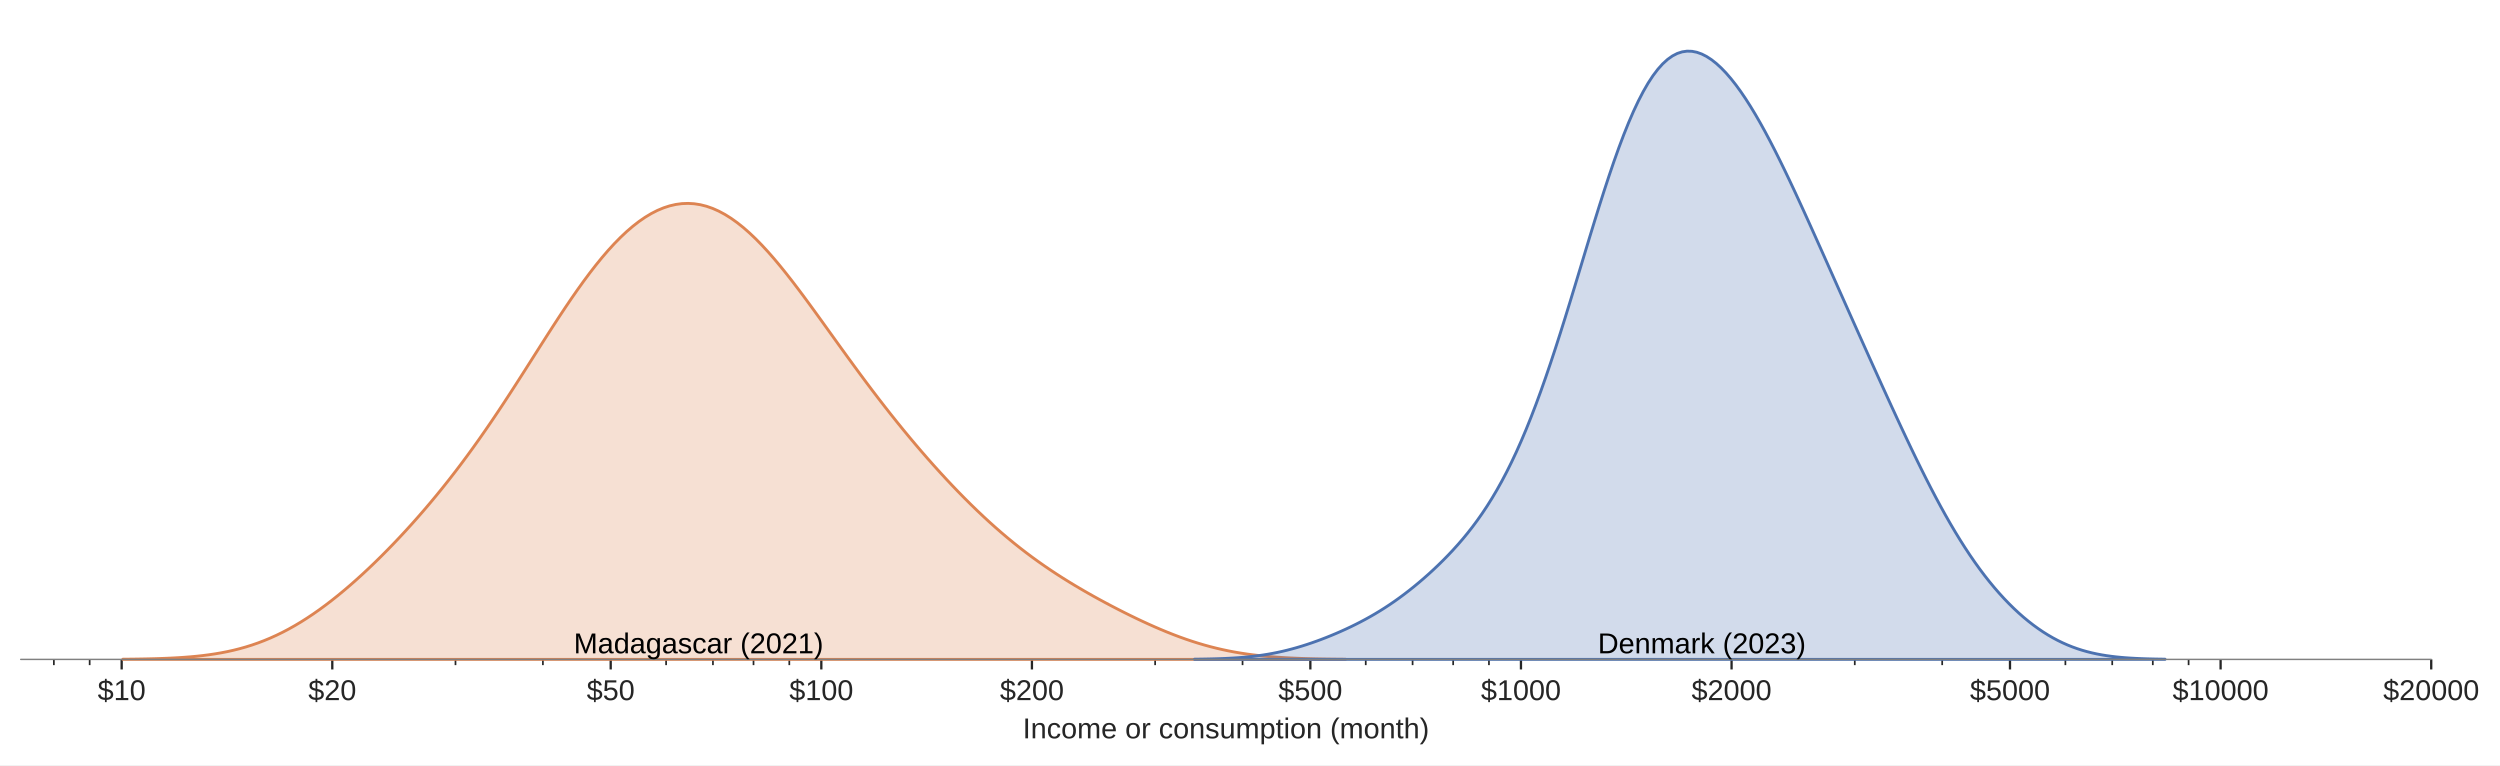
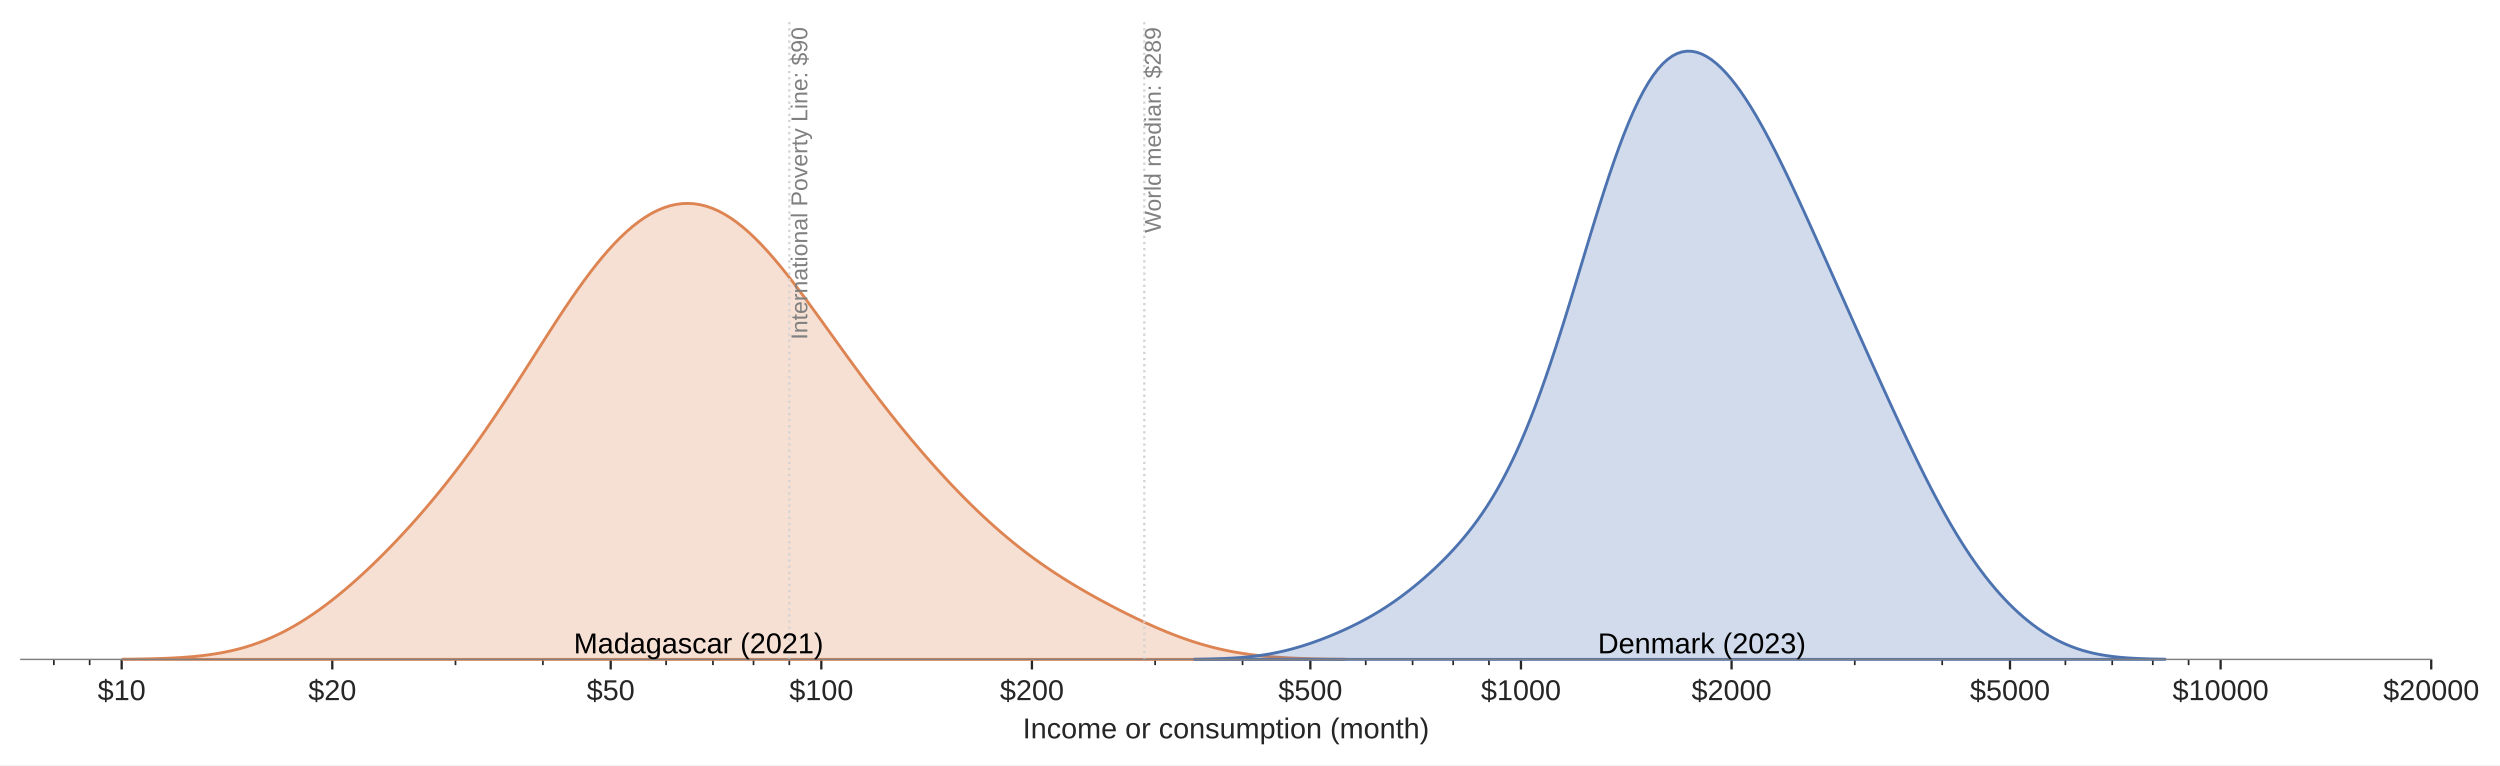
<svg xmlns="http://www.w3.org/2000/svg" xmlns:xlink="http://www.w3.org/1999/xlink" width="868.083pt" height="265.69pt" viewBox="0 0 868.083 265.69" version="1.1">
  <defs>
    <style type="text/css">*{stroke-linejoin: round; stroke-linecap: butt}</style>
  </defs>
  <g id="figure_1">
    <g id="patch_1">
      <path d="M 0 265.69  L 868.083 265.69  L 868.083 0  L 0 0  z " style="fill: #ffffff" />
    </g>
    <g id="axes_1">
      <g id="patch_2">
        <path d="M 7.2 228.96  L 844.2 228.96  L 844.2 7.2  L 7.2 7.2  z " style="fill: #ffffff" />
      </g>
      <g id="matplotlib.axis_1">
        <g id="xtick_1">
          <g id="line2d_1">
            <defs>
-               <path id="m31765b2fc5" d="M 0 0  L 0 3.5  " style="stroke: #262626; stroke-width: 0.8" />
+               <path id="m5492768228" d="M 0 0  L 0 3.5  " style="stroke: #262626; stroke-width: 0.8" />
            </defs>
            <g>
-               <use xlink:href="#m31765b2fc5" x="42.249" y="228.96" style="fill: #262626; stroke: #262626; stroke-width: 0.8" />
+               <use xlink:href="#m5492768228" x="42.249" y="228.96" style="fill: #262626; stroke: #262626; stroke-width: 0.8" />
            </g>
          </g>
          <g id="text_1">
            <text style="font-size: 10px; font-family: 'Arial', 'DejaVu Sans', 'Liberation Sans', 'Bitstream Vera Sans', sans-serif; text-anchor: middle; fill: #262626" x="42.249" y="243.118" transform="rotate(-0 42.24931 243.1178)">$10</text>
          </g>
        </g>
        <g id="xtick_2">
          <g id="line2d_2">
            <g>
-               <use xlink:href="#m31765b2fc5" x="115.381" y="228.96" style="fill: #262626; stroke: #262626; stroke-width: 0.8" />
+               <use xlink:href="#m5492768228" x="115.381" y="228.96" style="fill: #262626; stroke: #262626; stroke-width: 0.8" />
            </g>
          </g>
          <g id="text_2">
            <text style="font-size: 10px; font-family: 'Arial', 'DejaVu Sans', 'Liberation Sans', 'Bitstream Vera Sans', sans-serif; text-anchor: middle; fill: #262626" x="115.381" y="243.118" transform="rotate(-0 115.3814 243.1178)">$20</text>
          </g>
        </g>
        <g id="xtick_3">
          <g id="line2d_3">
            <g>
-               <use xlink:href="#m31765b2fc5" x="212.057" y="228.96" style="fill: #262626; stroke: #262626; stroke-width: 0.8" />
+               <use xlink:href="#m5492768228" x="212.057" y="228.96" style="fill: #262626; stroke: #262626; stroke-width: 0.8" />
            </g>
          </g>
          <g id="text_3">
            <text style="font-size: 10px; font-family: 'Arial', 'DejaVu Sans', 'Liberation Sans', 'Bitstream Vera Sans', sans-serif; text-anchor: middle; fill: #262626" x="212.057" y="243.118" transform="rotate(-0 212.0568 243.1178)">$50</text>
          </g>
        </g>
        <g id="xtick_4">
          <g id="line2d_4">
            <g>
-               <use xlink:href="#m31765b2fc5" x="285.189" y="228.96" style="fill: #262626; stroke: #262626; stroke-width: 0.8" />
+               <use xlink:href="#m5492768228" x="285.189" y="228.96" style="fill: #262626; stroke: #262626; stroke-width: 0.8" />
            </g>
          </g>
          <g id="text_4">
            <text style="font-size: 10px; font-family: 'Arial', 'DejaVu Sans', 'Liberation Sans', 'Bitstream Vera Sans', sans-serif; text-anchor: middle; fill: #262626" x="285.189" y="243.118" transform="rotate(-0 285.1888 243.1178)">$100</text>
          </g>
        </g>
        <g id="xtick_5">
          <g id="line2d_5">
            <g>
-               <use xlink:href="#m31765b2fc5" x="358.321" y="228.96" style="fill: #262626; stroke: #262626; stroke-width: 0.8" />
+               <use xlink:href="#m5492768228" x="358.321" y="228.96" style="fill: #262626; stroke: #262626; stroke-width: 0.8" />
            </g>
          </g>
          <g id="text_5">
            <text style="font-size: 10px; font-family: 'Arial', 'DejaVu Sans', 'Liberation Sans', 'Bitstream Vera Sans', sans-serif; text-anchor: middle; fill: #262626" x="358.321" y="243.118" transform="rotate(-0 358.3209 243.1178)">$200</text>
          </g>
        </g>
        <g id="xtick_6">
          <g id="line2d_6">
            <g>
-               <use xlink:href="#m31765b2fc5" x="454.996" y="228.96" style="fill: #262626; stroke: #262626; stroke-width: 0.8" />
+               <use xlink:href="#m5492768228" x="454.996" y="228.96" style="fill: #262626; stroke: #262626; stroke-width: 0.8" />
            </g>
          </g>
          <g id="text_6">
            <text style="font-size: 10px; font-family: 'Arial', 'DejaVu Sans', 'Liberation Sans', 'Bitstream Vera Sans', sans-serif; text-anchor: middle; fill: #262626" x="454.996" y="243.118" transform="rotate(-0 454.9963 243.1178)">$500</text>
          </g>
        </g>
        <g id="xtick_7">
          <g id="line2d_7">
            <g>
-               <use xlink:href="#m31765b2fc5" x="528.128" y="228.96" style="fill: #262626; stroke: #262626; stroke-width: 0.8" />
+               <use xlink:href="#m5492768228" x="528.128" y="228.96" style="fill: #262626; stroke: #262626; stroke-width: 0.8" />
            </g>
          </g>
          <g id="text_7">
            <text style="font-size: 10px; font-family: 'Arial', 'DejaVu Sans', 'Liberation Sans', 'Bitstream Vera Sans', sans-serif; text-anchor: middle; fill: #262626" x="528.128" y="243.118" transform="rotate(-0 528.1284 243.1178)">$1000</text>
          </g>
        </g>
        <g id="xtick_8">
          <g id="line2d_8">
            <g>
-               <use xlink:href="#m31765b2fc5" x="601.26" y="228.96" style="fill: #262626; stroke: #262626; stroke-width: 0.8" />
+               <use xlink:href="#m5492768228" x="601.26" y="228.96" style="fill: #262626; stroke: #262626; stroke-width: 0.8" />
            </g>
          </g>
          <g id="text_8">
            <text style="font-size: 10px; font-family: 'Arial', 'DejaVu Sans', 'Liberation Sans', 'Bitstream Vera Sans', sans-serif; text-anchor: middle; fill: #262626" x="601.26" y="243.118" transform="rotate(-0 601.2605 243.1178)">$2000</text>
          </g>
        </g>
        <g id="xtick_9">
          <g id="line2d_9">
            <g>
-               <use xlink:href="#m31765b2fc5" x="697.936" y="228.96" style="fill: #262626; stroke: #262626; stroke-width: 0.8" />
+               <use xlink:href="#m5492768228" x="697.936" y="228.96" style="fill: #262626; stroke: #262626; stroke-width: 0.8" />
            </g>
          </g>
          <g id="text_9">
            <text style="font-size: 10px; font-family: 'Arial', 'DejaVu Sans', 'Liberation Sans', 'Bitstream Vera Sans', sans-serif; text-anchor: middle; fill: #262626" x="697.936" y="243.118" transform="rotate(-0 697.9358 243.1178)">$5000</text>
          </g>
        </g>
        <g id="xtick_10">
          <g id="line2d_10">
            <g>
-               <use xlink:href="#m31765b2fc5" x="771.068" y="228.96" style="fill: #262626; stroke: #262626; stroke-width: 0.8" />
+               <use xlink:href="#m5492768228" x="771.068" y="228.96" style="fill: #262626; stroke: #262626; stroke-width: 0.8" />
            </g>
          </g>
          <g id="text_10">
            <text style="font-size: 10px; font-family: 'Arial', 'DejaVu Sans', 'Liberation Sans', 'Bitstream Vera Sans', sans-serif; text-anchor: middle; fill: #262626" x="771.068" y="243.118" transform="rotate(-0 771.0679 243.1178)">$10000</text>
          </g>
        </g>
        <g id="xtick_11">
          <g id="line2d_11">
            <g>
-               <use xlink:href="#m31765b2fc5" x="844.2" y="228.96" style="fill: #262626; stroke: #262626; stroke-width: 0.8" />
+               <use xlink:href="#m5492768228" x="844.2" y="228.96" style="fill: #262626; stroke: #262626; stroke-width: 0.8" />
            </g>
          </g>
          <g id="text_11">
            <text style="font-size: 10px; font-family: 'Arial', 'DejaVu Sans', 'Liberation Sans', 'Bitstream Vera Sans', sans-serif; text-anchor: middle; fill: #262626" x="844.2" y="243.118" transform="rotate(-0 844.2 243.1178)">$20000</text>
          </g>
        </g>
        <g id="xtick_12">
          <g id="line2d_12">
            <defs>
-               <path id="me7585a821c" d="M 0 0  L 0 2  " style="stroke: #262626; stroke-width: 0.6" />
+               <path id="m1d3d9091f4" d="M 0 0  L 0 2  " style="stroke: #262626; stroke-width: 0.6" />
            </defs>
            <g>
-               <use xlink:href="#me7585a821c" x="18.706" y="228.96" style="fill: #262626; stroke: #262626; stroke-width: 0.6" />
+               <use xlink:href="#m1d3d9091f4" x="18.706" y="228.96" style="fill: #262626; stroke: #262626; stroke-width: 0.6" />
            </g>
          </g>
        </g>
        <g id="xtick_13">
          <g id="line2d_13">
            <g>
-               <use xlink:href="#me7585a821c" x="31.133" y="228.96" style="fill: #262626; stroke: #262626; stroke-width: 0.6" />
+               <use xlink:href="#m1d3d9091f4" x="31.133" y="228.96" style="fill: #262626; stroke: #262626; stroke-width: 0.6" />
            </g>
          </g>
        </g>
        <g id="xtick_14">
          <g id="line2d_14">
            <g>
-               <use xlink:href="#me7585a821c" x="158.161" y="228.96" style="fill: #262626; stroke: #262626; stroke-width: 0.6" />
+               <use xlink:href="#m1d3d9091f4" x="158.161" y="228.96" style="fill: #262626; stroke: #262626; stroke-width: 0.6" />
            </g>
          </g>
        </g>
        <g id="xtick_15">
          <g id="line2d_15">
            <g>
-               <use xlink:href="#me7585a821c" x="188.513" y="228.96" style="fill: #262626; stroke: #262626; stroke-width: 0.6" />
+               <use xlink:href="#m1d3d9091f4" x="188.513" y="228.96" style="fill: #262626; stroke: #262626; stroke-width: 0.6" />
            </g>
          </g>
        </g>
        <g id="xtick_16">
          <g id="line2d_16">
            <g>
-               <use xlink:href="#me7585a821c" x="231.293" y="228.96" style="fill: #262626; stroke: #262626; stroke-width: 0.6" />
+               <use xlink:href="#m1d3d9091f4" x="231.293" y="228.96" style="fill: #262626; stroke: #262626; stroke-width: 0.6" />
            </g>
          </g>
        </g>
        <g id="xtick_17">
          <g id="line2d_17">
            <g>
-               <use xlink:href="#me7585a821c" x="247.557" y="228.96" style="fill: #262626; stroke: #262626; stroke-width: 0.6" />
+               <use xlink:href="#m1d3d9091f4" x="247.557" y="228.96" style="fill: #262626; stroke: #262626; stroke-width: 0.6" />
            </g>
          </g>
        </g>
        <g id="xtick_18">
          <g id="line2d_18">
            <g>
-               <use xlink:href="#me7585a821c" x="261.646" y="228.96" style="fill: #262626; stroke: #262626; stroke-width: 0.6" />
+               <use xlink:href="#m1d3d9091f4" x="261.646" y="228.96" style="fill: #262626; stroke: #262626; stroke-width: 0.6" />
            </g>
          </g>
        </g>
        <g id="xtick_19">
          <g id="line2d_19">
            <g>
-               <use xlink:href="#me7585a821c" x="274.073" y="228.96" style="fill: #262626; stroke: #262626; stroke-width: 0.6" />
+               <use xlink:href="#m1d3d9091f4" x="274.073" y="228.96" style="fill: #262626; stroke: #262626; stroke-width: 0.6" />
            </g>
          </g>
        </g>
        <g id="xtick_20">
          <g id="line2d_20">
            <g>
-               <use xlink:href="#me7585a821c" x="401.1" y="228.96" style="fill: #262626; stroke: #262626; stroke-width: 0.6" />
+               <use xlink:href="#m1d3d9091f4" x="401.1" y="228.96" style="fill: #262626; stroke: #262626; stroke-width: 0.6" />
            </g>
          </g>
        </g>
        <g id="xtick_21">
          <g id="line2d_21">
            <g>
-               <use xlink:href="#me7585a821c" x="431.453" y="228.96" style="fill: #262626; stroke: #262626; stroke-width: 0.6" />
+               <use xlink:href="#m1d3d9091f4" x="431.453" y="228.96" style="fill: #262626; stroke: #262626; stroke-width: 0.6" />
            </g>
          </g>
        </g>
        <g id="xtick_22">
          <g id="line2d_22">
            <g>
-               <use xlink:href="#me7585a821c" x="474.233" y="228.96" style="fill: #262626; stroke: #262626; stroke-width: 0.6" />
+               <use xlink:href="#m1d3d9091f4" x="474.233" y="228.96" style="fill: #262626; stroke: #262626; stroke-width: 0.6" />
            </g>
          </g>
        </g>
        <g id="xtick_23">
          <g id="line2d_23">
            <g>
-               <use xlink:href="#me7585a821c" x="490.497" y="228.96" style="fill: #262626; stroke: #262626; stroke-width: 0.6" />
+               <use xlink:href="#m1d3d9091f4" x="490.497" y="228.96" style="fill: #262626; stroke: #262626; stroke-width: 0.6" />
            </g>
          </g>
        </g>
        <g id="xtick_24">
          <g id="line2d_24">
            <g>
-               <use xlink:href="#me7585a821c" x="504.585" y="228.96" style="fill: #262626; stroke: #262626; stroke-width: 0.6" />
+               <use xlink:href="#m1d3d9091f4" x="504.585" y="228.96" style="fill: #262626; stroke: #262626; stroke-width: 0.6" />
            </g>
          </g>
        </g>
        <g id="xtick_25">
          <g id="line2d_25">
            <g>
-               <use xlink:href="#me7585a821c" x="517.012" y="228.96" style="fill: #262626; stroke: #262626; stroke-width: 0.6" />
+               <use xlink:href="#m1d3d9091f4" x="517.012" y="228.96" style="fill: #262626; stroke: #262626; stroke-width: 0.6" />
            </g>
          </g>
        </g>
        <g id="xtick_26">
          <g id="line2d_26">
            <g>
-               <use xlink:href="#me7585a821c" x="644.04" y="228.96" style="fill: #262626; stroke: #262626; stroke-width: 0.6" />
+               <use xlink:href="#m1d3d9091f4" x="644.04" y="228.96" style="fill: #262626; stroke: #262626; stroke-width: 0.6" />
            </g>
          </g>
        </g>
        <g id="xtick_27">
          <g id="line2d_27">
            <g>
-               <use xlink:href="#me7585a821c" x="674.393" y="228.96" style="fill: #262626; stroke: #262626; stroke-width: 0.6" />
+               <use xlink:href="#m1d3d9091f4" x="674.393" y="228.96" style="fill: #262626; stroke: #262626; stroke-width: 0.6" />
            </g>
          </g>
        </g>
        <g id="xtick_28">
          <g id="line2d_28">
            <g>
-               <use xlink:href="#me7585a821c" x="717.172" y="228.96" style="fill: #262626; stroke: #262626; stroke-width: 0.6" />
+               <use xlink:href="#m1d3d9091f4" x="717.172" y="228.96" style="fill: #262626; stroke: #262626; stroke-width: 0.6" />
            </g>
          </g>
        </g>
        <g id="xtick_29">
          <g id="line2d_29">
            <g>
-               <use xlink:href="#me7585a821c" x="733.436" y="228.96" style="fill: #262626; stroke: #262626; stroke-width: 0.6" />
+               <use xlink:href="#m1d3d9091f4" x="733.436" y="228.96" style="fill: #262626; stroke: #262626; stroke-width: 0.6" />
            </g>
          </g>
        </g>
        <g id="xtick_30">
          <g id="line2d_30">
            <g>
-               <use xlink:href="#me7585a821c" x="747.525" y="228.96" style="fill: #262626; stroke: #262626; stroke-width: 0.6" />
+               <use xlink:href="#m1d3d9091f4" x="747.525" y="228.96" style="fill: #262626; stroke: #262626; stroke-width: 0.6" />
            </g>
          </g>
        </g>
        <g id="xtick_31">
          <g id="line2d_31">
            <g>
-               <use xlink:href="#me7585a821c" x="759.952" y="228.96" style="fill: #262626; stroke: #262626; stroke-width: 0.6" />
+               <use xlink:href="#m1d3d9091f4" x="759.952" y="228.96" style="fill: #262626; stroke: #262626; stroke-width: 0.6" />
            </g>
          </g>
        </g>
        <g id="text_12">
          <text style="font-size: 10px; font-family: 'Arial', 'DejaVu Sans', 'Liberation Sans', 'Bitstream Vera Sans', sans-serif; text-anchor: middle; fill: #262626" x="425.7" y="256.385" transform="rotate(-0 425.7 256.385)">Income or consumption (month)</text>
        </g>
      </g>
      <g id="matplotlib.axis_2" />
      <g id="FillBetweenPolyCollection_1">
        <defs>
-           <path id="med88529a6c" d="M 42.655 -36.792  L 42.655 -36.73  L 44.789 -36.73  L 46.922 -36.73  L 49.056 -36.73  L 51.189 -36.73  L 53.322 -36.73  L 55.456 -36.73  L 57.589 -36.73  L 59.723 -36.73  L 61.856 -36.73  L 63.989 -36.73  L 66.123 -36.73  L 68.256 -36.73  L 70.39 -36.73  L 72.523 -36.73  L 74.657 -36.73  L 76.79 -36.73  L 78.923 -36.73  L 81.057 -36.73  L 83.19 -36.73  L 85.324 -36.73  L 87.457 -36.73  L 89.591 -36.73  L 91.724 -36.73  L 93.857 -36.73  L 95.991 -36.73  L 98.124 -36.73  L 100.258 -36.73  L 102.391 -36.73  L 104.525 -36.73  L 106.658 -36.73  L 108.791 -36.73  L 110.925 -36.73  L 113.058 -36.73  L 115.192 -36.73  L 117.325 -36.73  L 119.459 -36.73  L 121.592 -36.73  L 123.725 -36.73  L 125.859 -36.73  L 127.992 -36.73  L 130.126 -36.73  L 132.259 -36.73  L 134.392 -36.73  L 136.526 -36.73  L 138.659 -36.73  L 140.793 -36.73  L 142.926 -36.73  L 145.06 -36.73  L 147.193 -36.73  L 149.326 -36.73  L 151.46 -36.73  L 153.593 -36.73  L 155.727 -36.73  L 157.86 -36.73  L 159.994 -36.73  L 162.127 -36.73  L 164.26 -36.73  L 166.394 -36.73  L 168.527 -36.73  L 170.661 -36.73  L 172.794 -36.73  L 174.928 -36.73  L 177.061 -36.73  L 179.194 -36.73  L 181.328 -36.73  L 183.461 -36.73  L 185.595 -36.73  L 187.728 -36.73  L 189.862 -36.73  L 191.995 -36.73  L 194.128 -36.73  L 196.262 -36.73  L 198.395 -36.73  L 200.529 -36.73  L 202.662 -36.73  L 204.795 -36.73  L 206.929 -36.73  L 209.062 -36.73  L 211.196 -36.73  L 213.329 -36.73  L 215.463 -36.73  L 217.596 -36.73  L 219.729 -36.73  L 221.863 -36.73  L 223.996 -36.73  L 226.13 -36.73  L 228.263 -36.73  L 230.397 -36.73  L 232.53 -36.73  L 234.663 -36.73  L 236.797 -36.73  L 238.93 -36.73  L 241.064 -36.73  L 243.197 -36.73  L 245.331 -36.73  L 247.464 -36.73  L 249.597 -36.73  L 251.731 -36.73  L 253.864 -36.73  L 255.998 -36.73  L 258.131 -36.73  L 260.264 -36.73  L 262.398 -36.73  L 264.531 -36.73  L 266.665 -36.73  L 268.798 -36.73  L 270.932 -36.73  L 273.065 -36.73  L 275.198 -36.73  L 277.332 -36.73  L 279.465 -36.73  L 281.599 -36.73  L 283.732 -36.73  L 285.866 -36.73  L 287.999 -36.73  L 290.132 -36.73  L 292.266 -36.73  L 294.399 -36.73  L 296.533 -36.73  L 298.666 -36.73  L 300.8 -36.73  L 302.933 -36.73  L 305.066 -36.73  L 307.2 -36.73  L 309.333 -36.73  L 311.467 -36.73  L 313.6 -36.73  L 315.734 -36.73  L 317.867 -36.73  L 320 -36.73  L 322.134 -36.73  L 324.267 -36.73  L 326.401 -36.73  L 328.534 -36.73  L 330.667 -36.73  L 332.801 -36.73  L 334.934 -36.73  L 337.068 -36.73  L 339.201 -36.73  L 341.335 -36.73  L 343.468 -36.73  L 345.601 -36.73  L 347.735 -36.73  L 349.868 -36.73  L 352.002 -36.73  L 354.135 -36.73  L 356.269 -36.73  L 358.402 -36.73  L 360.535 -36.73  L 362.669 -36.73  L 364.802 -36.73  L 366.936 -36.73  L 369.069 -36.73  L 371.203 -36.73  L 373.336 -36.73  L 375.469 -36.73  L 377.603 -36.73  L 379.736 -36.73  L 381.87 -36.73  L 384.003 -36.73  L 386.137 -36.73  L 388.27 -36.73  L 390.403 -36.73  L 392.537 -36.73  L 394.67 -36.73  L 396.804 -36.73  L 398.937 -36.73  L 401.07 -36.73  L 403.204 -36.73  L 405.337 -36.73  L 407.471 -36.73  L 409.604 -36.73  L 411.738 -36.73  L 413.871 -36.73  L 416.004 -36.73  L 418.138 -36.73  L 420.271 -36.73  L 422.405 -36.73  L 424.538 -36.73  L 426.672 -36.73  L 428.805 -36.73  L 430.938 -36.73  L 433.072 -36.73  L 435.205 -36.73  L 437.339 -36.73  L 439.472 -36.73  L 441.606 -36.73  L 443.739 -36.73  L 445.872 -36.73  L 448.006 -36.73  L 450.139 -36.73  L 452.273 -36.73  L 454.406 -36.73  L 456.539 -36.73  L 458.673 -36.73  L 460.806 -36.73  L 462.94 -36.73  L 465.073 -36.73  L 467.207 -36.73  L 467.207 -36.785  L 467.207 -36.785  L 465.073 -36.802  L 462.94 -36.825  L 460.806 -36.852  L 458.673 -36.887  L 456.539 -36.931  L 454.406 -36.985  L 452.273 -37.05  L 450.139 -37.13  L 448.006 -37.226  L 445.872 -37.341  L 443.739 -37.477  L 441.606 -37.637  L 439.472 -37.824  L 437.339 -38.041  L 435.205 -38.29  L 433.072 -38.574  L 430.938 -38.896  L 428.805 -39.258  L 426.672 -39.662  L 424.538 -40.11  L 422.405 -40.603  L 420.271 -41.142  L 418.138 -41.727  L 416.004 -42.359  L 413.871 -43.036  L 411.738 -43.757  L 409.604 -44.522  L 407.471 -45.329  L 405.337 -46.174  L 403.204 -47.057  L 401.07 -47.974  L 398.937 -48.923  L 396.804 -49.902  L 394.67 -50.909  L 392.537 -51.942  L 390.403 -53  L 388.27 -54.082  L 386.137 -55.187  L 384.003 -56.315  L 381.87 -57.467  L 379.736 -58.643  L 377.603 -59.846  L 375.469 -61.077  L 373.336 -62.337  L 371.203 -63.631  L 369.069 -64.96  L 366.936 -66.327  L 364.802 -67.734  L 362.669 -69.185  L 360.535 -70.682  L 358.402 -72.226  L 356.269 -73.821  L 354.135 -75.468  L 352.002 -77.167  L 349.868 -78.92  L 347.735 -80.727  L 345.601 -82.588  L 343.468 -84.503  L 341.335 -86.472  L 339.201 -88.494  L 337.068 -90.567  L 334.934 -92.691  L 332.801 -94.864  L 330.667 -97.087  L 328.534 -99.356  L 326.401 -101.672  L 324.267 -104.034  L 322.134 -106.441  L 320 -108.893  L 317.867 -111.389  L 315.734 -113.929  L 313.6 -116.513  L 311.467 -119.14  L 309.333 -121.811  L 307.2 -124.525  L 305.066 -127.279  L 302.933 -130.074  L 300.8 -132.907  L 298.666 -135.775  L 296.533 -138.674  L 294.399 -141.6  L 292.266 -144.548  L 290.132 -147.51  L 287.999 -150.48  L 285.866 -153.448  L 283.732 -156.406  L 281.599 -159.342  L 279.465 -162.246  L 277.332 -165.105  L 275.198 -167.906  L 273.065 -170.636  L 270.932 -173.283  L 268.798 -175.832  L 266.665 -178.27  L 264.531 -180.584  L 262.398 -182.762  L 260.264 -184.791  L 258.131 -186.662  L 255.998 -188.363  L 253.864 -189.886  L 251.731 -191.224  L 249.597 -192.369  L 247.464 -193.316  L 245.331 -194.062  L 243.197 -194.604  L 241.064 -194.938  L 238.93 -195.066  L 236.797 -194.986  L 234.663 -194.699  L 232.53 -194.208  L 230.397 -193.513  L 228.263 -192.619  L 226.13 -191.527  L 223.996 -190.243  L 221.863 -188.769  L 219.729 -187.112  L 217.596 -185.277  L 215.463 -183.269  L 213.329 -181.096  L 211.196 -178.765  L 209.062 -176.286  L 206.929 -173.666  L 204.795 -170.917  L 202.662 -168.049  L 200.529 -165.074  L 198.395 -162.005  L 196.262 -158.855  L 194.128 -155.637  L 191.995 -152.364  L 189.862 -149.051  L 187.728 -145.71  L 185.595 -142.355  L 183.461 -138.998  L 181.328 -135.65  L 179.194 -132.322  L 177.061 -129.023  L 174.928 -125.761  L 172.794 -122.545  L 170.661 -119.379  L 168.527 -116.268  L 166.394 -113.215  L 164.26 -110.223  L 162.127 -107.294  L 159.994 -104.427  L 157.86 -101.623  L 155.727 -98.88  L 153.593 -96.199  L 151.46 -93.577  L 149.326 -91.013  L 147.193 -88.505  L 145.06 -86.052  L 142.926 -83.653  L 140.793 -81.306  L 138.659 -79.01  L 136.526 -76.765  L 134.392 -74.57  L 132.259 -72.426  L 130.126 -70.333  L 127.992 -68.292  L 125.859 -66.303  L 123.725 -64.368  L 121.592 -62.49  L 119.459 -60.669  L 117.325 -58.908  L 115.192 -57.209  L 113.058 -55.576  L 110.925 -54.01  L 108.791 -52.513  L 106.658 -51.089  L 104.525 -49.738  L 102.391 -48.463  L 100.258 -47.265  L 98.124 -46.145  L 95.991 -45.103  L 93.857 -44.138  L 91.724 -43.251  L 89.591 -42.439  L 87.457 -41.701  L 85.324 -41.034  L 83.19 -40.435  L 81.057 -39.9  L 78.923 -39.426  L 76.79 -39.009  L 74.657 -38.645  L 72.523 -38.328  L 70.39 -38.056  L 68.256 -37.822  L 66.123 -37.624  L 63.989 -37.457  L 61.856 -37.317  L 59.723 -37.201  L 57.589 -37.105  L 55.456 -37.026  L 53.322 -36.963  L 51.189 -36.911  L 49.056 -36.87  L 46.922 -36.838  L 44.789 -36.812  L 42.655 -36.792  z " style="stroke: #dd8452" />
+           <path id="md8df432a3d" d="M 42.655 -36.792  L 42.655 -36.73  L 44.789 -36.73  L 46.922 -36.73  L 49.056 -36.73  L 51.189 -36.73  L 53.322 -36.73  L 55.456 -36.73  L 57.589 -36.73  L 59.723 -36.73  L 61.856 -36.73  L 63.989 -36.73  L 66.123 -36.73  L 68.256 -36.73  L 70.39 -36.73  L 72.523 -36.73  L 74.657 -36.73  L 76.79 -36.73  L 78.923 -36.73  L 81.057 -36.73  L 83.19 -36.73  L 85.324 -36.73  L 87.457 -36.73  L 89.591 -36.73  L 91.724 -36.73  L 93.857 -36.73  L 95.991 -36.73  L 98.124 -36.73  L 100.258 -36.73  L 102.391 -36.73  L 104.525 -36.73  L 106.658 -36.73  L 108.791 -36.73  L 110.925 -36.73  L 113.058 -36.73  L 115.192 -36.73  L 117.325 -36.73  L 119.459 -36.73  L 121.592 -36.73  L 123.725 -36.73  L 125.859 -36.73  L 127.992 -36.73  L 130.126 -36.73  L 132.259 -36.73  L 134.392 -36.73  L 136.526 -36.73  L 138.659 -36.73  L 140.793 -36.73  L 142.926 -36.73  L 145.06 -36.73  L 147.193 -36.73  L 149.326 -36.73  L 151.46 -36.73  L 153.593 -36.73  L 155.727 -36.73  L 157.86 -36.73  L 159.994 -36.73  L 162.127 -36.73  L 164.26 -36.73  L 166.394 -36.73  L 168.527 -36.73  L 170.661 -36.73  L 172.794 -36.73  L 174.928 -36.73  L 177.061 -36.73  L 179.194 -36.73  L 181.328 -36.73  L 183.461 -36.73  L 185.595 -36.73  L 187.728 -36.73  L 189.862 -36.73  L 191.995 -36.73  L 194.128 -36.73  L 196.262 -36.73  L 198.395 -36.73  L 200.529 -36.73  L 202.662 -36.73  L 204.795 -36.73  L 206.929 -36.73  L 209.062 -36.73  L 211.196 -36.73  L 213.329 -36.73  L 215.463 -36.73  L 217.596 -36.73  L 219.729 -36.73  L 221.863 -36.73  L 223.996 -36.73  L 226.13 -36.73  L 228.263 -36.73  L 230.397 -36.73  L 232.53 -36.73  L 234.663 -36.73  L 236.797 -36.73  L 238.93 -36.73  L 241.064 -36.73  L 243.197 -36.73  L 245.331 -36.73  L 247.464 -36.73  L 249.597 -36.73  L 251.731 -36.73  L 253.864 -36.73  L 255.998 -36.73  L 258.131 -36.73  L 260.264 -36.73  L 262.398 -36.73  L 264.531 -36.73  L 266.665 -36.73  L 268.798 -36.73  L 270.932 -36.73  L 273.065 -36.73  L 275.198 -36.73  L 277.332 -36.73  L 279.465 -36.73  L 281.599 -36.73  L 283.732 -36.73  L 285.866 -36.73  L 287.999 -36.73  L 290.132 -36.73  L 292.266 -36.73  L 294.399 -36.73  L 296.533 -36.73  L 298.666 -36.73  L 300.8 -36.73  L 302.933 -36.73  L 305.066 -36.73  L 307.2 -36.73  L 309.333 -36.73  L 311.467 -36.73  L 313.6 -36.73  L 315.734 -36.73  L 317.867 -36.73  L 320 -36.73  L 322.134 -36.73  L 324.267 -36.73  L 326.401 -36.73  L 328.534 -36.73  L 330.667 -36.73  L 332.801 -36.73  L 334.934 -36.73  L 337.068 -36.73  L 339.201 -36.73  L 341.335 -36.73  L 343.468 -36.73  L 345.601 -36.73  L 347.735 -36.73  L 349.868 -36.73  L 352.002 -36.73  L 354.135 -36.73  L 356.269 -36.73  L 358.402 -36.73  L 360.535 -36.73  L 362.669 -36.73  L 364.802 -36.73  L 366.936 -36.73  L 369.069 -36.73  L 371.203 -36.73  L 373.336 -36.73  L 375.469 -36.73  L 377.603 -36.73  L 379.736 -36.73  L 381.87 -36.73  L 384.003 -36.73  L 386.137 -36.73  L 388.27 -36.73  L 390.403 -36.73  L 392.537 -36.73  L 394.67 -36.73  L 396.804 -36.73  L 398.937 -36.73  L 401.07 -36.73  L 403.204 -36.73  L 405.337 -36.73  L 407.471 -36.73  L 409.604 -36.73  L 411.738 -36.73  L 413.871 -36.73  L 416.004 -36.73  L 418.138 -36.73  L 420.271 -36.73  L 422.405 -36.73  L 424.538 -36.73  L 426.672 -36.73  L 428.805 -36.73  L 430.938 -36.73  L 433.072 -36.73  L 435.205 -36.73  L 437.339 -36.73  L 439.472 -36.73  L 441.606 -36.73  L 443.739 -36.73  L 445.872 -36.73  L 448.006 -36.73  L 450.139 -36.73  L 452.273 -36.73  L 454.406 -36.73  L 456.539 -36.73  L 458.673 -36.73  L 460.806 -36.73  L 462.94 -36.73  L 465.073 -36.73  L 467.207 -36.73  L 467.207 -36.785  L 467.207 -36.785  L 465.073 -36.802  L 462.94 -36.825  L 460.806 -36.852  L 458.673 -36.887  L 456.539 -36.931  L 454.406 -36.985  L 452.273 -37.05  L 450.139 -37.13  L 448.006 -37.226  L 445.872 -37.341  L 443.739 -37.477  L 441.606 -37.637  L 439.472 -37.824  L 437.339 -38.041  L 435.205 -38.29  L 433.072 -38.574  L 430.938 -38.896  L 428.805 -39.258  L 426.672 -39.662  L 424.538 -40.11  L 422.405 -40.603  L 420.271 -41.142  L 418.138 -41.727  L 416.004 -42.359  L 413.871 -43.036  L 411.738 -43.757  L 409.604 -44.522  L 407.471 -45.329  L 405.337 -46.174  L 403.204 -47.057  L 401.07 -47.974  L 398.937 -48.923  L 396.804 -49.902  L 394.67 -50.909  L 392.537 -51.942  L 390.403 -53  L 388.27 -54.082  L 386.137 -55.187  L 384.003 -56.315  L 381.87 -57.467  L 379.736 -58.643  L 377.603 -59.846  L 375.469 -61.077  L 373.336 -62.337  L 371.203 -63.631  L 369.069 -64.96  L 366.936 -66.327  L 364.802 -67.734  L 362.669 -69.185  L 360.535 -70.682  L 358.402 -72.226  L 356.269 -73.821  L 354.135 -75.468  L 352.002 -77.167  L 349.868 -78.92  L 347.735 -80.727  L 345.601 -82.588  L 343.468 -84.503  L 341.335 -86.472  L 339.201 -88.494  L 337.068 -90.567  L 334.934 -92.691  L 332.801 -94.864  L 330.667 -97.087  L 328.534 -99.356  L 326.401 -101.672  L 324.267 -104.034  L 322.134 -106.441  L 320 -108.893  L 317.867 -111.389  L 315.734 -113.929  L 313.6 -116.513  L 311.467 -119.14  L 309.333 -121.811  L 307.2 -124.525  L 305.066 -127.279  L 302.933 -130.074  L 300.8 -132.907  L 298.666 -135.775  L 296.533 -138.674  L 294.399 -141.6  L 292.266 -144.548  L 290.132 -147.51  L 287.999 -150.48  L 285.866 -153.448  L 283.732 -156.406  L 281.599 -159.342  L 279.465 -162.246  L 277.332 -165.105  L 275.198 -167.906  L 273.065 -170.636  L 270.932 -173.283  L 268.798 -175.832  L 266.665 -178.27  L 264.531 -180.584  L 262.398 -182.762  L 260.264 -184.791  L 258.131 -186.662  L 255.998 -188.363  L 253.864 -189.886  L 251.731 -191.224  L 249.597 -192.369  L 247.464 -193.316  L 245.331 -194.062  L 243.197 -194.604  L 241.064 -194.938  L 238.93 -195.066  L 236.797 -194.986  L 234.663 -194.699  L 232.53 -194.208  L 230.397 -193.513  L 228.263 -192.619  L 226.13 -191.527  L 223.996 -190.243  L 221.863 -188.769  L 219.729 -187.112  L 217.596 -185.277  L 215.463 -183.269  L 213.329 -181.096  L 211.196 -178.765  L 209.062 -176.286  L 206.929 -173.666  L 204.795 -170.917  L 202.662 -168.049  L 200.529 -165.074  L 198.395 -162.005  L 196.262 -158.855  L 194.128 -155.637  L 191.995 -152.364  L 189.862 -149.051  L 187.728 -145.71  L 185.595 -142.355  L 183.461 -138.998  L 181.328 -135.65  L 179.194 -132.322  L 177.061 -129.023  L 174.928 -125.761  L 172.794 -122.545  L 170.661 -119.379  L 168.527 -116.268  L 166.394 -113.215  L 164.26 -110.223  L 162.127 -107.294  L 159.994 -104.427  L 157.86 -101.623  L 155.727 -98.88  L 153.593 -96.199  L 151.46 -93.577  L 149.326 -91.013  L 147.193 -88.505  L 145.06 -86.052  L 142.926 -83.653  L 140.793 -81.306  L 138.659 -79.01  L 136.526 -76.765  L 134.392 -74.57  L 132.259 -72.426  L 130.126 -70.333  L 127.992 -68.292  L 125.859 -66.303  L 123.725 -64.368  L 121.592 -62.49  L 119.459 -60.669  L 117.325 -58.908  L 115.192 -57.209  L 113.058 -55.576  L 110.925 -54.01  L 108.791 -52.513  L 106.658 -51.089  L 104.525 -49.738  L 102.391 -48.463  L 100.258 -47.265  L 98.124 -46.145  L 95.991 -45.103  L 93.857 -44.138  L 91.724 -43.251  L 89.591 -42.439  L 87.457 -41.701  L 85.324 -41.034  L 83.19 -40.435  L 81.057 -39.9  L 78.923 -39.426  L 76.79 -39.009  L 74.657 -38.645  L 72.523 -38.328  L 70.39 -38.056  L 68.256 -37.822  L 66.123 -37.624  L 63.989 -37.457  L 61.856 -37.317  L 59.723 -37.201  L 57.589 -37.105  L 55.456 -37.026  L 53.322 -36.963  L 51.189 -36.911  L 49.056 -36.87  L 46.922 -36.838  L 44.789 -36.812  L 42.655 -36.792  z " style="stroke: #dd8452" />
        </defs>
        <g>
-           <use xlink:href="#med88529a6c" x="0" y="265.69" style="fill: #dd8452; fill-opacity: 0.25; stroke: #dd8452" />
+           <use xlink:href="#md8df432a3d" x="0" y="265.69" style="fill: #dd8452; fill-opacity: 0.25; stroke: #dd8452" />
        </g>
      </g>
      <g id="FillBetweenPolyCollection_2">
        <defs>
-           <path id="mc2e02b40f8" d="M 414.779 -36.794  L 414.779 -36.73  L 416.473 -36.73  L 418.166 -36.73  L 419.86 -36.73  L 421.553 -36.73  L 423.246 -36.73  L 424.94 -36.73  L 426.633 -36.73  L 428.326 -36.73  L 430.02 -36.73  L 431.713 -36.73  L 433.406 -36.73  L 435.1 -36.73  L 436.793 -36.73  L 438.487 -36.73  L 440.18 -36.73  L 441.873 -36.73  L 443.567 -36.73  L 445.26 -36.73  L 446.953 -36.73  L 448.647 -36.73  L 450.34 -36.73  L 452.034 -36.73  L 453.727 -36.73  L 455.42 -36.73  L 457.114 -36.73  L 458.807 -36.73  L 460.5 -36.73  L 462.194 -36.73  L 463.887 -36.73  L 465.581 -36.73  L 467.274 -36.73  L 468.967 -36.73  L 470.661 -36.73  L 472.354 -36.73  L 474.047 -36.73  L 475.741 -36.73  L 477.434 -36.73  L 479.127 -36.73  L 480.821 -36.73  L 482.514 -36.73  L 484.208 -36.73  L 485.901 -36.73  L 487.594 -36.73  L 489.288 -36.73  L 490.981 -36.73  L 492.674 -36.73  L 494.368 -36.73  L 496.061 -36.73  L 497.755 -36.73  L 499.448 -36.73  L 501.141 -36.73  L 502.835 -36.73  L 504.528 -36.73  L 506.221 -36.73  L 507.915 -36.73  L 509.608 -36.73  L 511.302 -36.73  L 512.995 -36.73  L 514.688 -36.73  L 516.382 -36.73  L 518.075 -36.73  L 519.768 -36.73  L 521.462 -36.73  L 523.155 -36.73  L 524.849 -36.73  L 526.542 -36.73  L 528.235 -36.73  L 529.929 -36.73  L 531.622 -36.73  L 533.315 -36.73  L 535.009 -36.73  L 536.702 -36.73  L 538.395 -36.73  L 540.089 -36.73  L 541.782 -36.73  L 543.476 -36.73  L 545.169 -36.73  L 546.862 -36.73  L 548.556 -36.73  L 550.249 -36.73  L 551.942 -36.73  L 553.636 -36.73  L 555.329 -36.73  L 557.023 -36.73  L 558.716 -36.73  L 560.409 -36.73  L 562.103 -36.73  L 563.796 -36.73  L 565.489 -36.73  L 567.183 -36.73  L 568.876 -36.73  L 570.57 -36.73  L 572.263 -36.73  L 573.956 -36.73  L 575.65 -36.73  L 577.343 -36.73  L 579.036 -36.73  L 580.73 -36.73  L 582.423 -36.73  L 584.116 -36.73  L 585.81 -36.73  L 587.503 -36.73  L 589.197 -36.73  L 590.89 -36.73  L 592.583 -36.73  L 594.277 -36.73  L 595.97 -36.73  L 597.663 -36.73  L 599.357 -36.73  L 601.05 -36.73  L 602.744 -36.73  L 604.437 -36.73  L 606.13 -36.73  L 607.824 -36.73  L 609.517 -36.73  L 611.21 -36.73  L 612.904 -36.73  L 614.597 -36.73  L 616.291 -36.73  L 617.984 -36.73  L 619.677 -36.73  L 621.371 -36.73  L 623.064 -36.73  L 624.757 -36.73  L 626.451 -36.73  L 628.144 -36.73  L 629.838 -36.73  L 631.531 -36.73  L 633.224 -36.73  L 634.918 -36.73  L 636.611 -36.73  L 638.304 -36.73  L 639.998 -36.73  L 641.691 -36.73  L 643.384 -36.73  L 645.078 -36.73  L 646.771 -36.73  L 648.465 -36.73  L 650.158 -36.73  L 651.851 -36.73  L 653.545 -36.73  L 655.238 -36.73  L 656.931 -36.73  L 658.625 -36.73  L 660.318 -36.73  L 662.012 -36.73  L 663.705 -36.73  L 665.398 -36.73  L 667.092 -36.73  L 668.785 -36.73  L 670.478 -36.73  L 672.172 -36.73  L 673.865 -36.73  L 675.559 -36.73  L 677.252 -36.73  L 678.945 -36.73  L 680.639 -36.73  L 682.332 -36.73  L 684.025 -36.73  L 685.719 -36.73  L 687.412 -36.73  L 689.105 -36.73  L 690.799 -36.73  L 692.492 -36.73  L 694.186 -36.73  L 695.879 -36.73  L 697.572 -36.73  L 699.266 -36.73  L 700.959 -36.73  L 702.652 -36.73  L 704.346 -36.73  L 706.039 -36.73  L 707.733 -36.73  L 709.426 -36.73  L 711.119 -36.73  L 712.813 -36.73  L 714.506 -36.73  L 716.199 -36.73  L 717.893 -36.73  L 719.586 -36.73  L 721.28 -36.73  L 722.973 -36.73  L 724.666 -36.73  L 726.36 -36.73  L 728.053 -36.73  L 729.746 -36.73  L 731.44 -36.73  L 733.133 -36.73  L 734.827 -36.73  L 736.52 -36.73  L 738.213 -36.73  L 739.907 -36.73  L 741.6 -36.73  L 743.293 -36.73  L 744.987 -36.73  L 746.68 -36.73  L 748.373 -36.73  L 750.067 -36.73  L 751.76 -36.73  L 751.76 -36.801  L 751.76 -36.801  L 750.067 -36.824  L 748.373 -36.854  L 746.68 -36.893  L 744.987 -36.942  L 743.293 -37.004  L 741.6 -37.08  L 739.907 -37.174  L 738.213 -37.289  L 736.52 -37.429  L 734.827 -37.596  L 733.133 -37.796  L 731.44 -38.031  L 729.746 -38.308  L 728.053 -38.629  L 726.36 -39  L 724.666 -39.425  L 722.973 -39.907  L 721.28 -40.452  L 719.586 -41.062  L 717.893 -41.742  L 716.199 -42.494  L 714.506 -43.32  L 712.813 -44.224  L 711.119 -45.207  L 709.426 -46.27  L 707.733 -47.417  L 706.039 -48.646  L 704.346 -49.961  L 702.652 -51.362  L 700.959 -52.851  L 699.266 -54.429  L 697.572 -56.097  L 695.879 -57.858  L 694.186 -59.713  L 692.492 -61.665  L 690.799 -63.715  L 689.105 -65.865  L 687.412 -68.117  L 685.719 -70.472  L 684.025 -72.931  L 682.332 -75.494  L 680.639 -78.162  L 678.945 -80.931  L 677.252 -83.802  L 675.559 -86.769  L 673.865 -89.831  L 672.172 -92.982  L 670.478 -96.216  L 668.785 -99.529  L 667.092 -102.913  L 665.398 -106.361  L 663.705 -109.867  L 662.012 -113.424  L 660.318 -117.025  L 658.625 -120.663  L 656.931 -124.332  L 655.238 -128.028  L 653.545 -131.745  L 651.851 -135.48  L 650.158 -139.229  L 648.465 -142.989  L 646.771 -146.759  L 645.078 -150.536  L 643.384 -154.32  L 641.691 -158.11  L 639.998 -161.904  L 638.304 -165.701  L 636.611 -169.5  L 634.918 -173.297  L 633.224 -177.091  L 631.531 -180.877  L 629.838 -184.65  L 628.144 -188.405  L 626.451 -192.135  L 624.757 -195.831  L 623.064 -199.485  L 621.371 -203.087  L 619.677 -206.627  L 617.984 -210.095  L 616.291 -213.479  L 614.597 -216.768  L 612.904 -219.95  L 611.21 -223.016  L 609.517 -225.953  L 607.824 -228.753  L 606.13 -231.404  L 604.437 -233.896  L 602.744 -236.22  L 601.05 -238.367  L 599.357 -240.326  L 597.663 -242.087  L 595.97 -243.64  L 594.277 -244.974  L 592.583 -246.077  L 590.89 -246.937  L 589.197 -247.541  L 587.503 -247.877  L 585.81 -247.93  L 584.116 -247.687  L 582.423 -247.136  L 580.73 -246.264  L 579.036 -245.061  L 577.343 -243.519  L 575.65 -241.63  L 573.956 -239.391  L 572.263 -236.802  L 570.57 -233.866  L 568.876 -230.589  L 567.183 -226.983  L 565.489 -223.061  L 563.796 -218.843  L 562.103 -214.349  L 560.409 -209.606  L 558.716 -204.642  L 557.023 -199.487  L 555.329 -194.173  L 553.636 -188.735  L 551.942 -183.206  L 550.249 -177.62  L 548.556 -172.012  L 546.862 -166.414  L 545.169 -160.858  L 543.476 -155.371  L 541.782 -149.982  L 540.089 -144.714  L 538.395 -139.588  L 536.702 -134.621  L 535.009 -129.83  L 533.315 -125.225  L 531.622 -120.815  L 529.929 -116.606  L 528.235 -112.601  L 526.542 -108.798  L 524.849 -105.197  L 523.155 -101.793  L 521.462 -98.578  L 519.768 -95.546  L 518.075 -92.686  L 516.382 -89.988  L 514.688 -87.442  L 512.995 -85.034  L 511.302 -82.755  L 509.608 -80.593  L 507.915 -78.536  L 506.221 -76.574  L 504.528 -74.698  L 502.835 -72.9  L 501.141 -71.171  L 499.448 -69.506  L 497.755 -67.9  L 496.061 -66.349  L 494.368 -64.85  L 492.674 -63.401  L 490.981 -62.001  L 489.288 -60.65  L 487.594 -59.347  L 485.901 -58.092  L 484.208 -56.885  L 482.514 -55.726  L 480.821 -54.613  L 479.127 -53.547  L 477.434 -52.525  L 475.741 -51.546  L 474.047 -50.609  L 472.354 -49.709  L 470.661 -48.847  L 468.967 -48.018  L 467.274 -47.222  L 465.581 -46.456  L 463.887 -45.718  L 462.194 -45.009  L 460.5 -44.327  L 458.807 -43.673  L 457.114 -43.047  L 455.42 -42.449  L 453.727 -41.881  L 452.034 -41.343  L 450.34 -40.837  L 448.647 -40.365  L 446.953 -39.926  L 445.26 -39.521  L 443.567 -39.15  L 441.873 -38.814  L 440.18 -38.511  L 438.487 -38.241  L 436.793 -38.002  L 435.1 -37.793  L 433.406 -37.611  L 431.713 -37.454  L 430.02 -37.32  L 428.326 -37.207  L 426.633 -37.113  L 424.94 -37.034  L 423.246 -36.97  L 421.553 -36.918  L 419.86 -36.875  L 418.166 -36.842  L 416.473 -36.815  L 414.779 -36.794  z " style="stroke: #4c72b0" />
+           <path id="mcff2a48164" d="M 414.779 -36.794  L 414.779 -36.73  L 416.473 -36.73  L 418.166 -36.73  L 419.86 -36.73  L 421.553 -36.73  L 423.246 -36.73  L 424.94 -36.73  L 426.633 -36.73  L 428.326 -36.73  L 430.02 -36.73  L 431.713 -36.73  L 433.406 -36.73  L 435.1 -36.73  L 436.793 -36.73  L 438.487 -36.73  L 440.18 -36.73  L 441.873 -36.73  L 443.567 -36.73  L 445.26 -36.73  L 446.953 -36.73  L 448.647 -36.73  L 450.34 -36.73  L 452.034 -36.73  L 453.727 -36.73  L 455.42 -36.73  L 457.114 -36.73  L 458.807 -36.73  L 460.5 -36.73  L 462.194 -36.73  L 463.887 -36.73  L 465.581 -36.73  L 467.274 -36.73  L 468.967 -36.73  L 470.661 -36.73  L 472.354 -36.73  L 474.047 -36.73  L 475.741 -36.73  L 477.434 -36.73  L 479.127 -36.73  L 480.821 -36.73  L 482.514 -36.73  L 484.208 -36.73  L 485.901 -36.73  L 487.594 -36.73  L 489.288 -36.73  L 490.981 -36.73  L 492.674 -36.73  L 494.368 -36.73  L 496.061 -36.73  L 497.755 -36.73  L 499.448 -36.73  L 501.141 -36.73  L 502.835 -36.73  L 504.528 -36.73  L 506.221 -36.73  L 507.915 -36.73  L 509.608 -36.73  L 511.302 -36.73  L 512.995 -36.73  L 514.688 -36.73  L 516.382 -36.73  L 518.075 -36.73  L 519.768 -36.73  L 521.462 -36.73  L 523.155 -36.73  L 524.849 -36.73  L 526.542 -36.73  L 528.235 -36.73  L 529.929 -36.73  L 531.622 -36.73  L 533.315 -36.73  L 535.009 -36.73  L 536.702 -36.73  L 538.395 -36.73  L 540.089 -36.73  L 541.782 -36.73  L 543.476 -36.73  L 545.169 -36.73  L 546.862 -36.73  L 548.556 -36.73  L 550.249 -36.73  L 551.942 -36.73  L 553.636 -36.73  L 555.329 -36.73  L 557.023 -36.73  L 558.716 -36.73  L 560.409 -36.73  L 562.103 -36.73  L 563.796 -36.73  L 565.489 -36.73  L 567.183 -36.73  L 568.876 -36.73  L 570.57 -36.73  L 572.263 -36.73  L 573.956 -36.73  L 575.65 -36.73  L 577.343 -36.73  L 579.036 -36.73  L 580.73 -36.73  L 582.423 -36.73  L 584.116 -36.73  L 585.81 -36.73  L 587.503 -36.73  L 589.197 -36.73  L 590.89 -36.73  L 592.583 -36.73  L 594.277 -36.73  L 595.97 -36.73  L 597.663 -36.73  L 599.357 -36.73  L 601.05 -36.73  L 602.744 -36.73  L 604.437 -36.73  L 606.13 -36.73  L 607.824 -36.73  L 609.517 -36.73  L 611.21 -36.73  L 612.904 -36.73  L 614.597 -36.73  L 616.291 -36.73  L 617.984 -36.73  L 619.677 -36.73  L 621.371 -36.73  L 623.064 -36.73  L 624.757 -36.73  L 626.451 -36.73  L 628.144 -36.73  L 629.838 -36.73  L 631.531 -36.73  L 633.224 -36.73  L 634.918 -36.73  L 636.611 -36.73  L 638.304 -36.73  L 639.998 -36.73  L 641.691 -36.73  L 643.384 -36.73  L 645.078 -36.73  L 646.771 -36.73  L 648.465 -36.73  L 650.158 -36.73  L 651.851 -36.73  L 653.545 -36.73  L 655.238 -36.73  L 656.931 -36.73  L 658.625 -36.73  L 660.318 -36.73  L 662.012 -36.73  L 663.705 -36.73  L 665.398 -36.73  L 667.092 -36.73  L 668.785 -36.73  L 670.478 -36.73  L 672.172 -36.73  L 673.865 -36.73  L 675.559 -36.73  L 677.252 -36.73  L 678.945 -36.73  L 680.639 -36.73  L 682.332 -36.73  L 684.025 -36.73  L 685.719 -36.73  L 687.412 -36.73  L 689.105 -36.73  L 690.799 -36.73  L 692.492 -36.73  L 694.186 -36.73  L 695.879 -36.73  L 697.572 -36.73  L 699.266 -36.73  L 700.959 -36.73  L 702.652 -36.73  L 704.346 -36.73  L 706.039 -36.73  L 707.733 -36.73  L 709.426 -36.73  L 711.119 -36.73  L 712.813 -36.73  L 714.506 -36.73  L 716.199 -36.73  L 717.893 -36.73  L 719.586 -36.73  L 721.28 -36.73  L 722.973 -36.73  L 724.666 -36.73  L 726.36 -36.73  L 728.053 -36.73  L 729.746 -36.73  L 731.44 -36.73  L 733.133 -36.73  L 734.827 -36.73  L 736.52 -36.73  L 738.213 -36.73  L 739.907 -36.73  L 741.6 -36.73  L 743.293 -36.73  L 744.987 -36.73  L 746.68 -36.73  L 748.373 -36.73  L 750.067 -36.73  L 751.76 -36.73  L 751.76 -36.801  L 751.76 -36.801  L 750.067 -36.824  L 748.373 -36.854  L 746.68 -36.893  L 744.987 -36.942  L 743.293 -37.004  L 741.6 -37.08  L 739.907 -37.174  L 738.213 -37.289  L 736.52 -37.429  L 734.827 -37.596  L 733.133 -37.796  L 731.44 -38.031  L 729.746 -38.308  L 728.053 -38.629  L 726.36 -39  L 724.666 -39.425  L 722.973 -39.907  L 721.28 -40.452  L 719.586 -41.062  L 717.893 -41.742  L 716.199 -42.494  L 714.506 -43.32  L 712.813 -44.224  L 711.119 -45.207  L 709.426 -46.27  L 707.733 -47.417  L 706.039 -48.646  L 704.346 -49.961  L 702.652 -51.362  L 700.959 -52.851  L 699.266 -54.429  L 697.572 -56.097  L 695.879 -57.858  L 694.186 -59.713  L 692.492 -61.665  L 690.799 -63.715  L 689.105 -65.865  L 687.412 -68.117  L 685.719 -70.472  L 684.025 -72.931  L 682.332 -75.494  L 680.639 -78.162  L 678.945 -80.931  L 677.252 -83.802  L 675.559 -86.769  L 673.865 -89.831  L 672.172 -92.982  L 670.478 -96.216  L 668.785 -99.529  L 667.092 -102.913  L 665.398 -106.361  L 663.705 -109.867  L 662.012 -113.424  L 660.318 -117.025  L 658.625 -120.663  L 656.931 -124.332  L 655.238 -128.028  L 653.545 -131.745  L 651.851 -135.48  L 650.158 -139.229  L 648.465 -142.989  L 646.771 -146.759  L 645.078 -150.536  L 643.384 -154.32  L 641.691 -158.11  L 639.998 -161.904  L 638.304 -165.701  L 636.611 -169.5  L 634.918 -173.297  L 633.224 -177.091  L 631.531 -180.877  L 629.838 -184.65  L 628.144 -188.405  L 626.451 -192.135  L 624.757 -195.831  L 623.064 -199.485  L 621.371 -203.087  L 619.677 -206.627  L 617.984 -210.095  L 616.291 -213.479  L 614.597 -216.768  L 612.904 -219.95  L 611.21 -223.016  L 609.517 -225.953  L 607.824 -228.753  L 606.13 -231.404  L 604.437 -233.896  L 602.744 -236.22  L 601.05 -238.367  L 599.357 -240.326  L 597.663 -242.087  L 595.97 -243.64  L 594.277 -244.974  L 592.583 -246.077  L 590.89 -246.937  L 589.197 -247.541  L 587.503 -247.877  L 585.81 -247.93  L 584.116 -247.687  L 582.423 -247.136  L 580.73 -246.264  L 579.036 -245.061  L 577.343 -243.519  L 575.65 -241.63  L 573.956 -239.391  L 572.263 -236.802  L 570.57 -233.866  L 568.876 -230.589  L 567.183 -226.983  L 565.489 -223.061  L 563.796 -218.843  L 562.103 -214.349  L 560.409 -209.606  L 558.716 -204.642  L 557.023 -199.487  L 555.329 -194.173  L 553.636 -188.735  L 551.942 -183.206  L 550.249 -177.62  L 548.556 -172.012  L 546.862 -166.414  L 545.169 -160.858  L 543.476 -155.371  L 541.782 -149.982  L 540.089 -144.714  L 538.395 -139.588  L 536.702 -134.621  L 535.009 -129.83  L 533.315 -125.225  L 531.622 -120.815  L 529.929 -116.606  L 528.235 -112.601  L 526.542 -108.798  L 524.849 -105.197  L 523.155 -101.793  L 521.462 -98.578  L 519.768 -95.546  L 518.075 -92.686  L 516.382 -89.988  L 514.688 -87.442  L 512.995 -85.034  L 511.302 -82.755  L 509.608 -80.593  L 507.915 -78.536  L 506.221 -76.574  L 504.528 -74.698  L 502.835 -72.9  L 501.141 -71.171  L 499.448 -69.506  L 497.755 -67.9  L 496.061 -66.349  L 494.368 -64.85  L 492.674 -63.401  L 490.981 -62.001  L 489.288 -60.65  L 487.594 -59.347  L 485.901 -58.092  L 484.208 -56.885  L 482.514 -55.726  L 480.821 -54.613  L 479.127 -53.547  L 477.434 -52.525  L 475.741 -51.546  L 474.047 -50.609  L 472.354 -49.709  L 470.661 -48.847  L 468.967 -48.018  L 467.274 -47.222  L 465.581 -46.456  L 463.887 -45.718  L 462.194 -45.009  L 460.5 -44.327  L 458.807 -43.673  L 457.114 -43.047  L 455.42 -42.449  L 453.727 -41.881  L 452.034 -41.343  L 450.34 -40.837  L 448.647 -40.365  L 446.953 -39.926  L 445.26 -39.521  L 443.567 -39.15  L 441.873 -38.814  L 440.18 -38.511  L 438.487 -38.241  L 436.793 -38.002  L 435.1 -37.793  L 433.406 -37.611  L 431.713 -37.454  L 430.02 -37.32  L 428.326 -37.207  L 426.633 -37.113  L 424.94 -37.034  L 423.246 -36.97  L 421.553 -36.918  L 419.86 -36.875  L 418.166 -36.842  L 416.473 -36.815  L 414.779 -36.794  z " style="stroke: #4c72b0" />
        </defs>
        <g>
-           <use xlink:href="#mc2e02b40f8" x="0" y="265.69" style="fill: #4c72b0; fill-opacity: 0.25; stroke: #4c72b0" />
+           <use xlink:href="#mcff2a48164" x="0" y="265.69" style="fill: #4c72b0; fill-opacity: 0.25; stroke: #4c72b0" />
        </g>
      </g>
      <g id="line2d_32">
+         <path d="M 274.073 228.96  L 274.073 7.2  " style="fill: none; stroke-dasharray: 0.8,1.32; stroke-dashoffset: 0; stroke: #d3d3d3; stroke-width: 0.8" />
+       </g>
+       <g id="line2d_33">
+         <path d="M 397.342 228.96  L 397.342 7.2  " style="fill: none; stroke-dasharray: 0.8,1.32; stroke-dashoffset: 0; stroke: #d3d3d3; stroke-width: 0.8" />
+       </g>
+       <g id="line2d_34">
        <path d="M 7.2 228.96  L 844.2 228.96  " style="fill: none; stroke: #808080; stroke-width: 0.5; stroke-linecap: round" />
      </g>
      <g id="text_13">
+         <text style="font-size: 8px; font-family: 'Arial', 'DejaVu Sans', 'Liberation Sans', 'Bitstream Vera Sans', sans-serif; fill: #808080" transform="translate(280.3263 117.9251) rotate(-90)">International Poverty Line: $90</text>
+       </g>
+       <g id="text_14">
+         <text style="font-size: 8px; font-family: 'Arial', 'DejaVu Sans', 'Liberation Sans', 'Bitstream Vera Sans', sans-serif; fill: #808080" transform="translate(403.0678 80.86635) rotate(-90)">World median: $289</text>
+       </g>
+       <g id="text_15">
        <text style="font-size: 10px; font-family: 'Arial', 'DejaVu Sans', 'Liberation Sans', 'Bitstream Vera Sans', sans-serif; text-anchor: middle" x="590.944" y="226.855" transform="rotate(-0 590.9439 226.8553)">Denmark (2023)</text>
      </g>
-       <g id="text_14">
+       <g id="text_16">
        <text style="font-size: 10px; font-family: 'Arial', 'DejaVu Sans', 'Liberation Sans', 'Bitstream Vera Sans', sans-serif; text-anchor: middle" x="242.574" y="226.855" transform="rotate(-0 242.5741 226.8553)">Madagascar (2021)</text>
      </g>
    </g>
  </g>
</svg>
